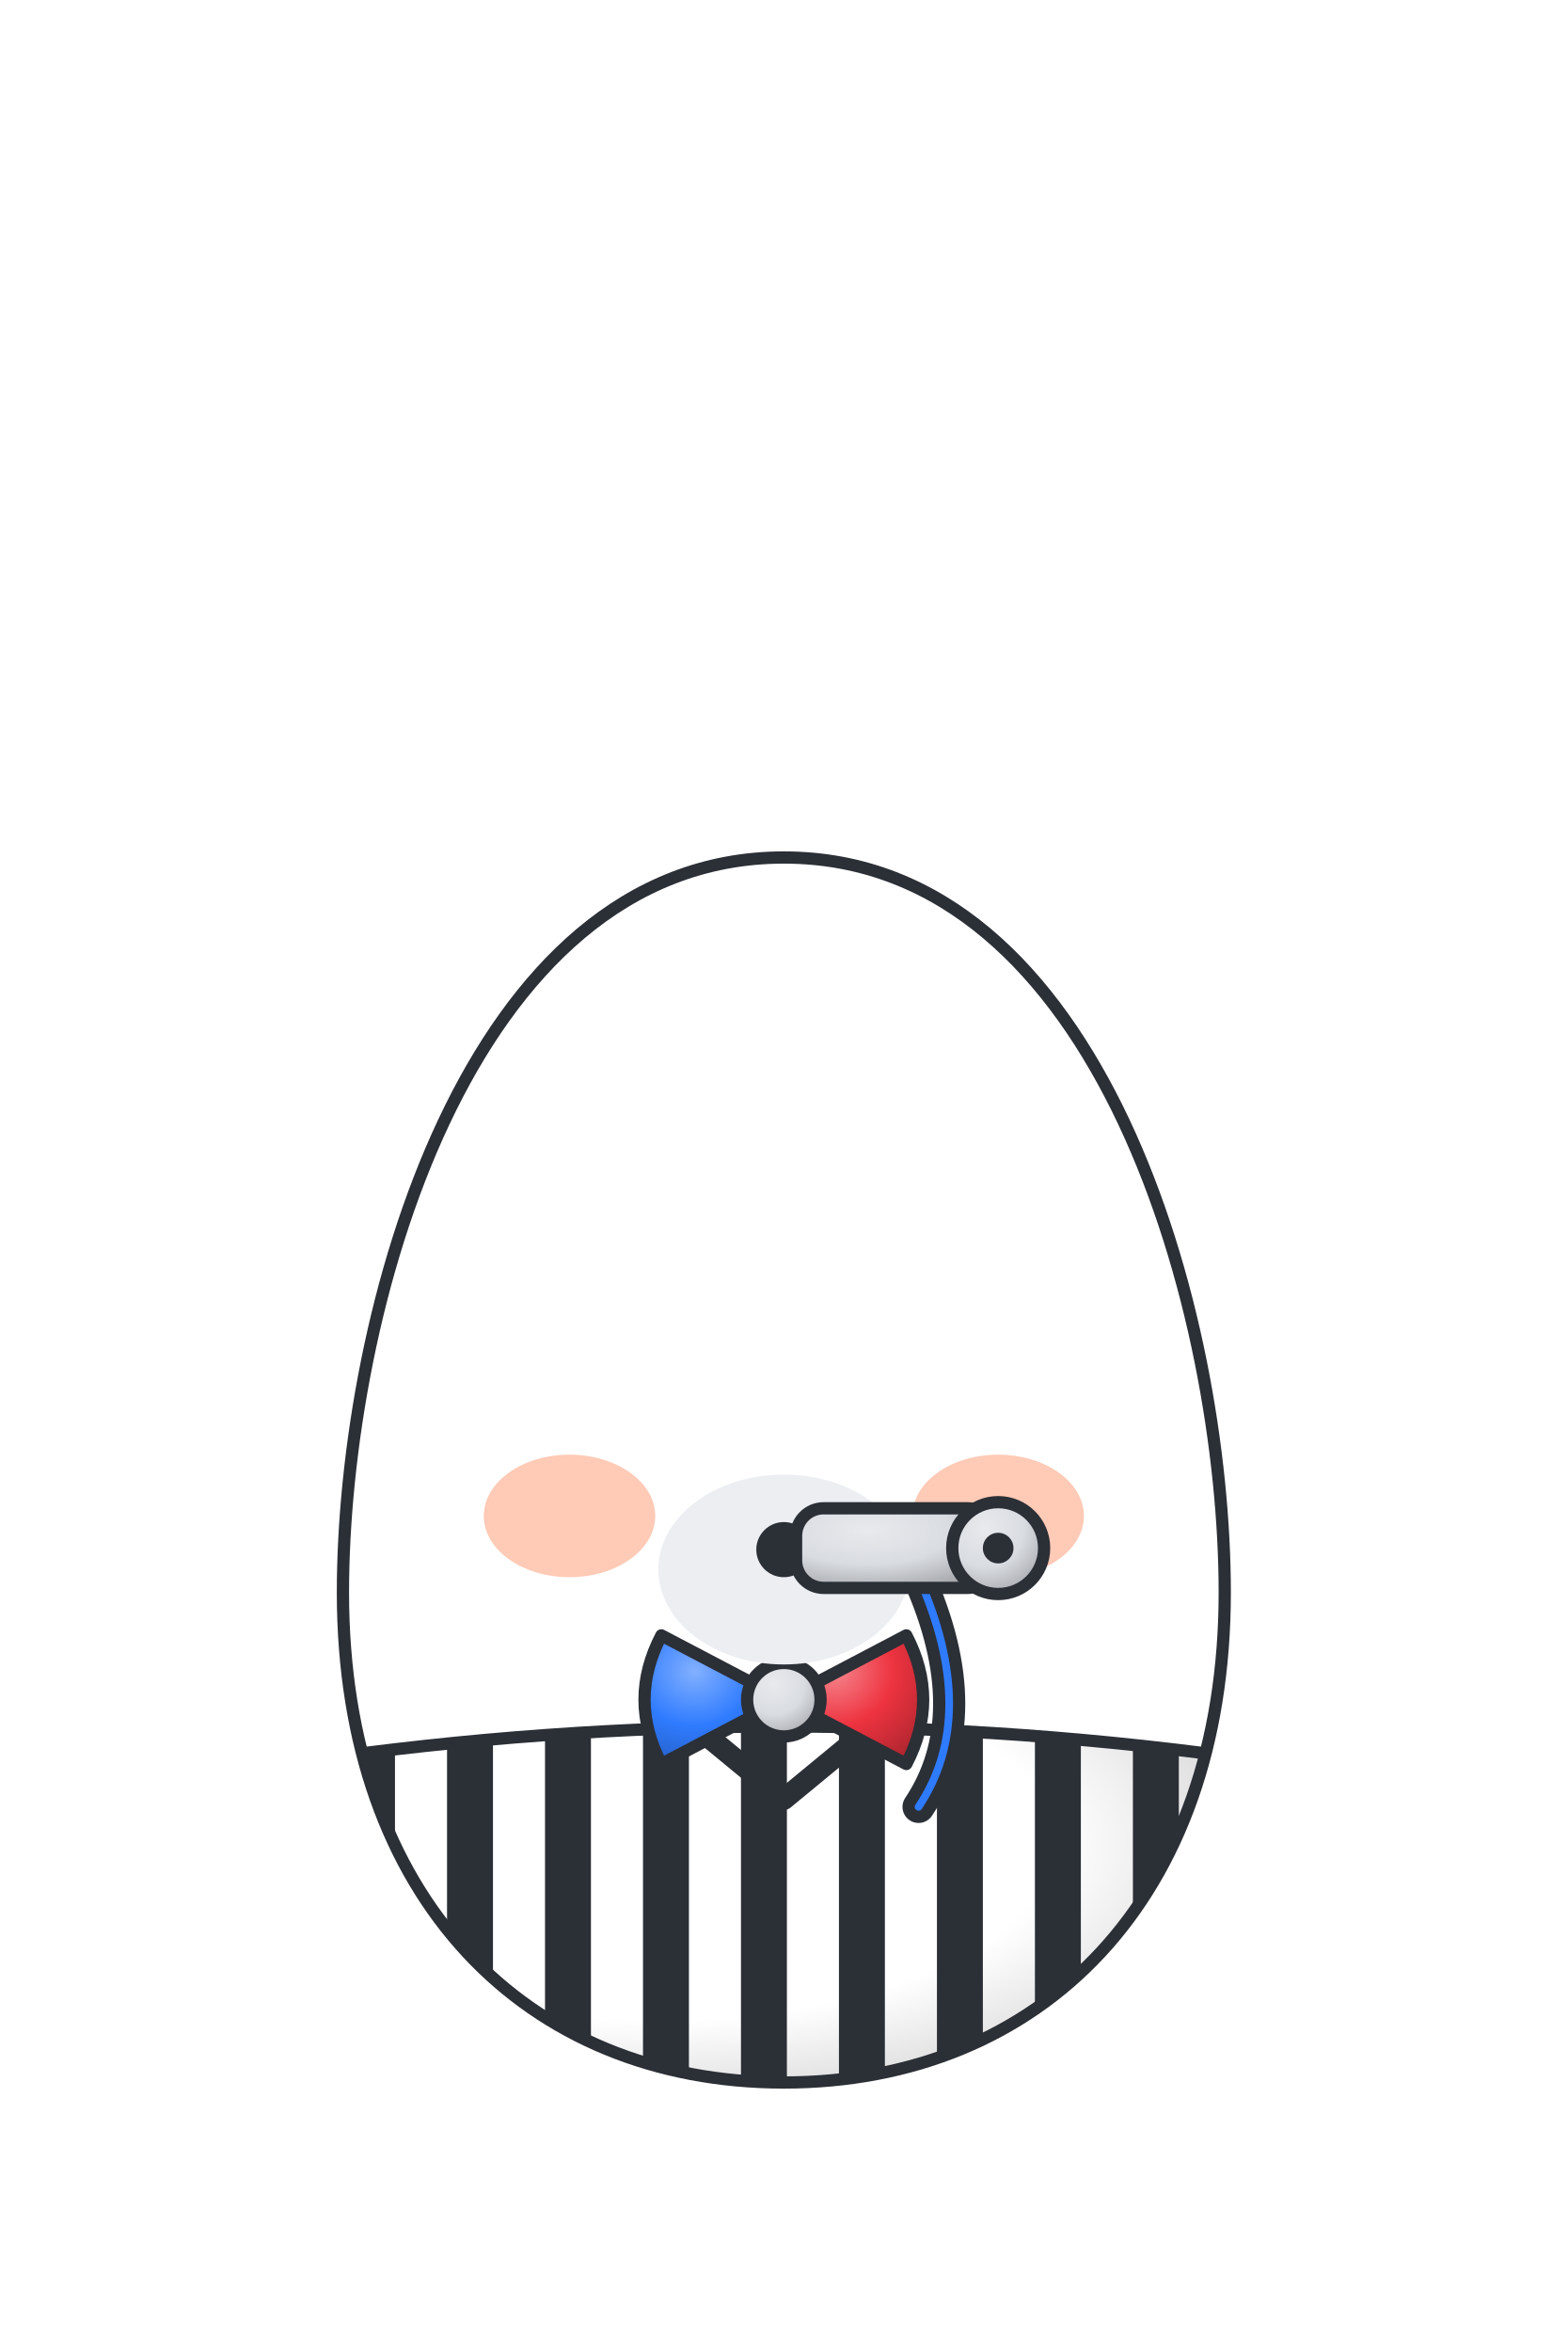
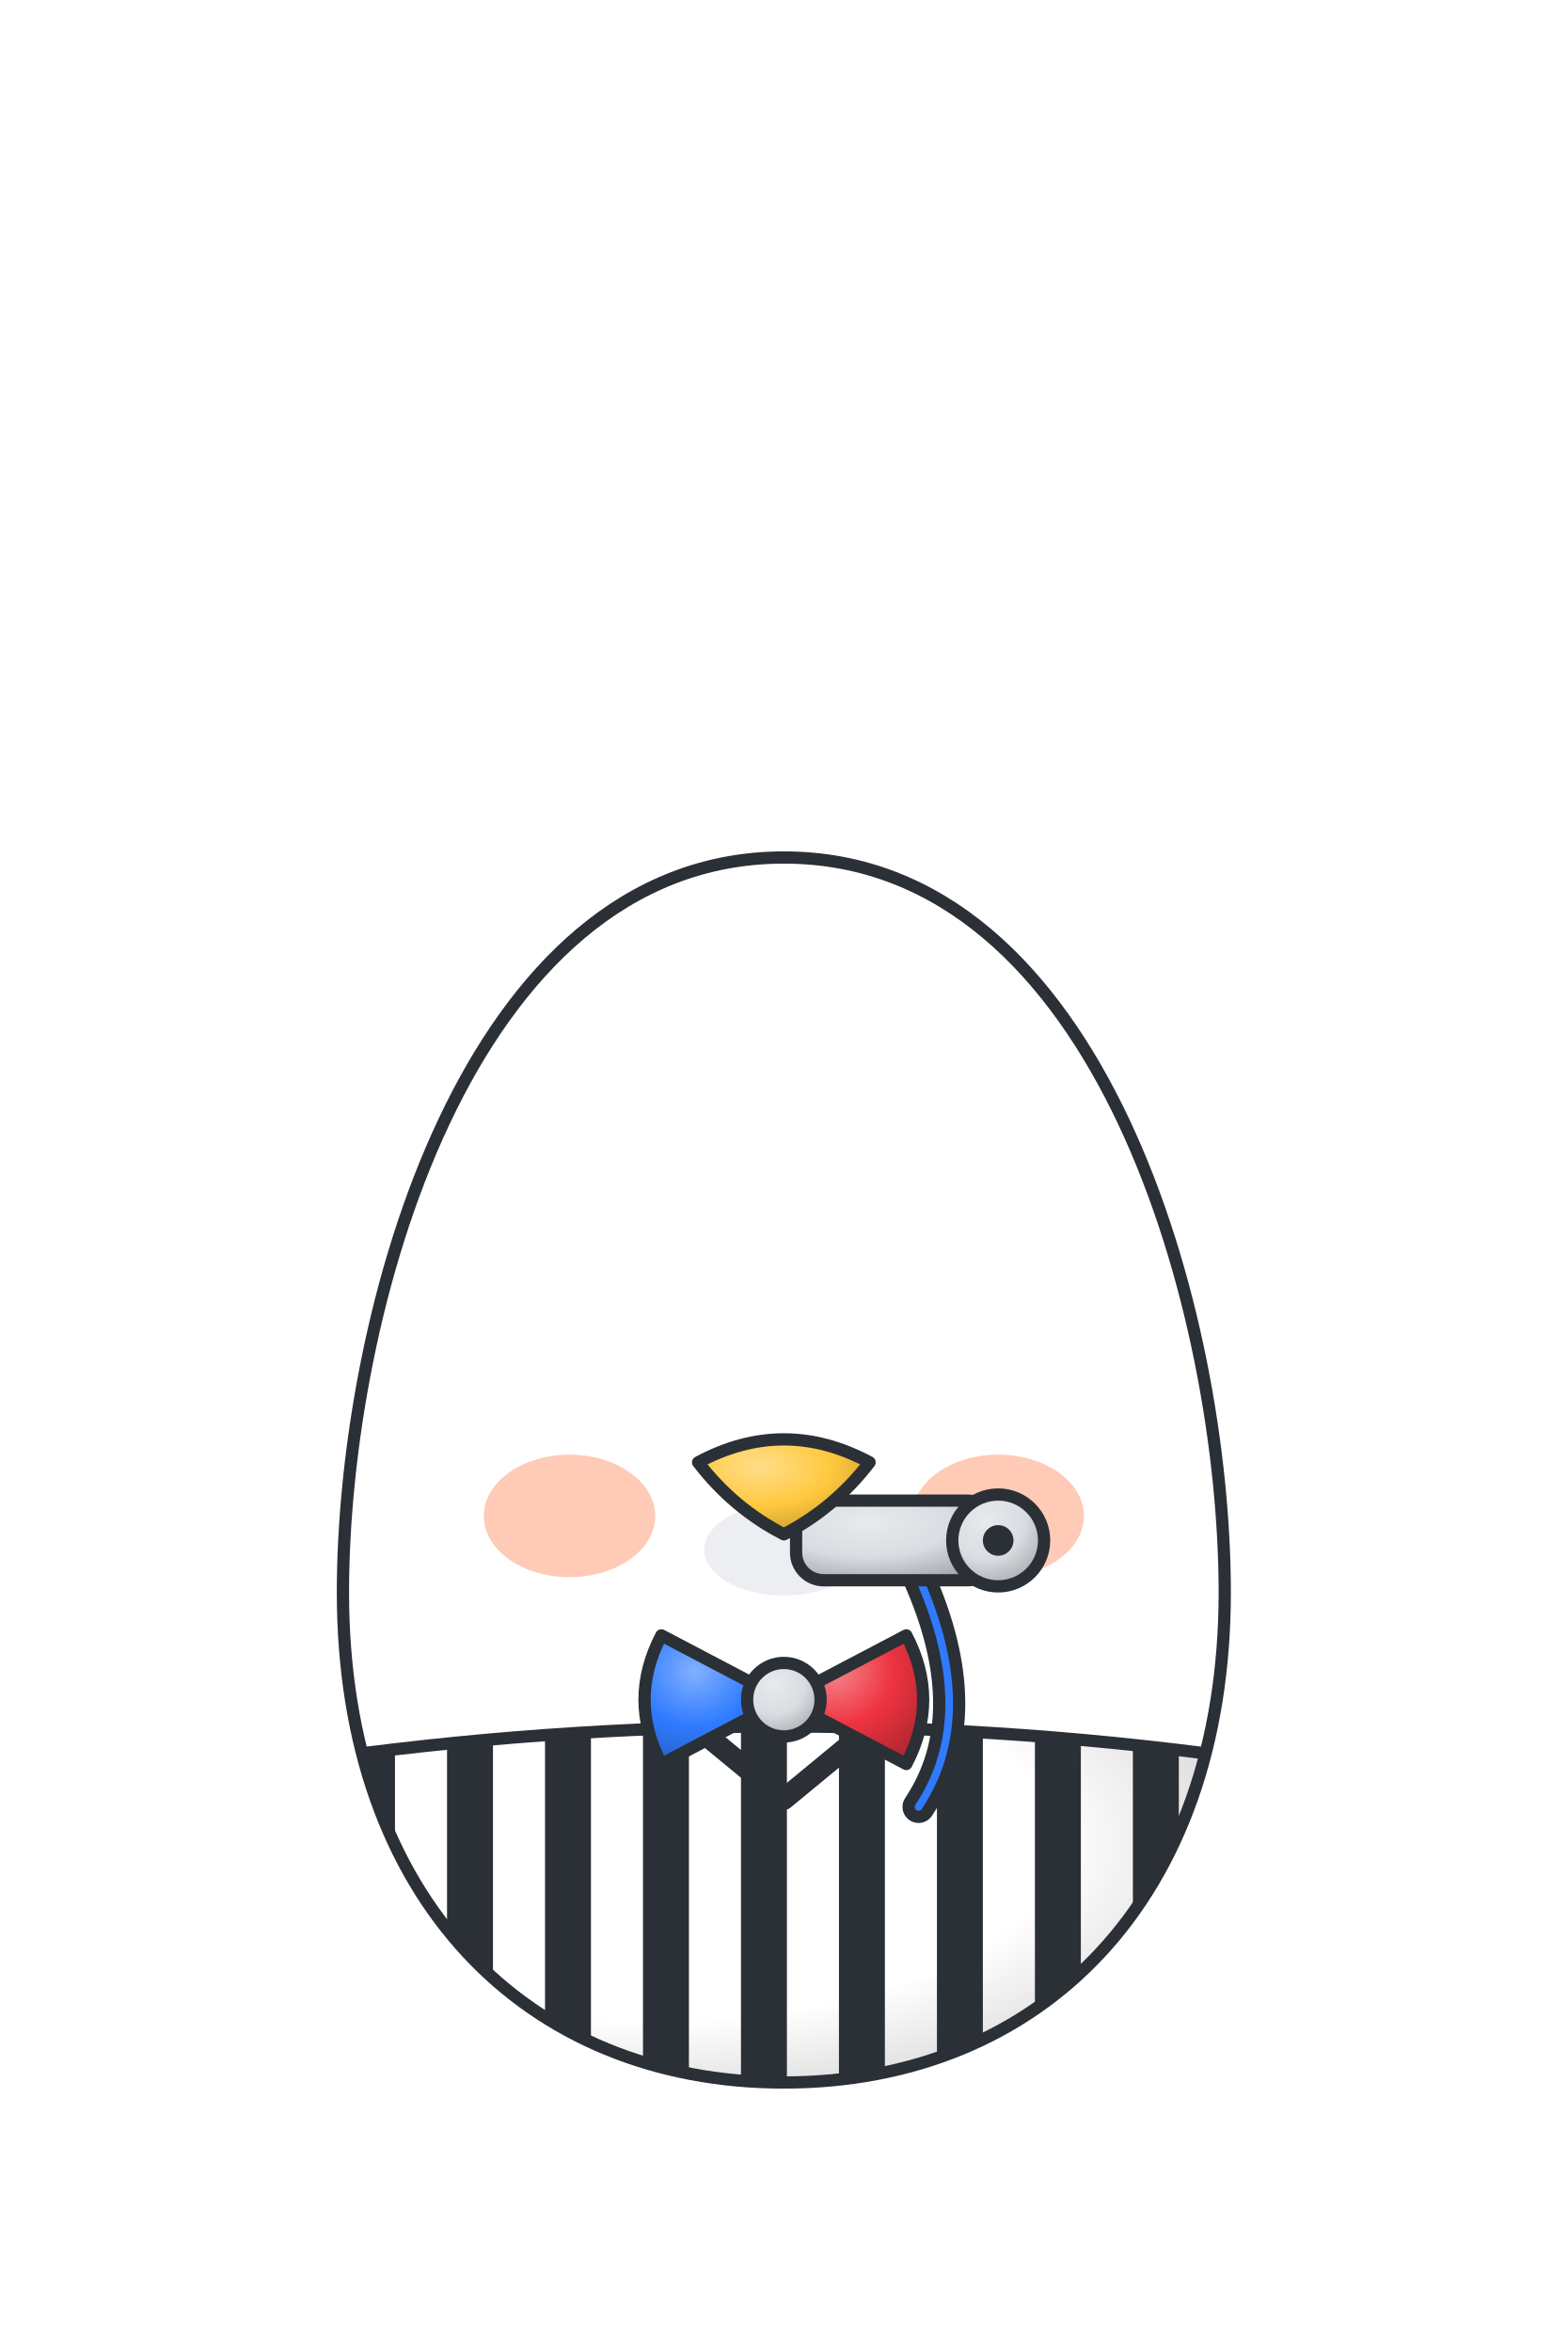
<svg xmlns="http://www.w3.org/2000/svg" width="1024" height="1536" viewBox="0 0 1024 1536">
  <defs>
    <filter id="soft" x="-50%" y="-50%" width="200%" height="200%">
      <feGaussianBlur stdDeviation="14" />
    </filter>
    <filter id="glow" x="-50%" y="-50%" width="200%" height="200%">
      <feGaussianBlur stdDeviation="30" />
    </filter>
    <clipPath id="egg1">
      <path d="M512,560 C720,560 800,860 800,1040 C800,1240 680,1360 512,1360 C344,1360 224,1240 224,1040 C224,860 304,560 512,560 Z" />
    </clipPath>
    <radialGradient id="ballFFFFFF" cx="0.36" cy="0.28" r="0.85">
      <stop offset="0" stop-color="#FFFFFF" />
      <stop offset="0.5" stop-color="#FFFFFF" />
      <stop offset="1" stop-color="#B8B8B8" />
    </radialGradient>
    <clipPath id="shirt2">
      <path d="M200,1150 Q512,1105 824,1150 L824,1400 L200,1400 Z" />
    </clipPath>
    <radialGradient id="ball2F7BFF" cx="0.36" cy="0.28" r="0.85">
      <stop offset="0" stop-color="#82B0FF" />
      <stop offset="0.5" stop-color="#2F7BFF" />
      <stop offset="1" stop-color="#2259B8" />
    </radialGradient>
    <radialGradient id="ballEE3340" cx="0.36" cy="0.28" r="0.85">
      <stop offset="0" stop-color="#F5858C" />
      <stop offset="0.5" stop-color="#EE3340" />
      <stop offset="1" stop-color="#AB252E" />
    </radialGradient>
    <radialGradient id="ballD9DCE1" cx="0.36" cy="0.28" r="0.85">
      <stop offset="0" stop-color="#E8EAED" />
      <stop offset="0.5" stop-color="#D9DCE1" />
      <stop offset="1" stop-color="#9C9EA2" />
    </radialGradient>
+     <radialGradient id="ballFFC83D" cx="0.36" cy="0.28" r="0.85">
+       <stop offset="0" stop-color="#FFDE8B" />
+       <stop offset="0.5" stop-color="#FFC83D" />
+       <stop offset="1" stop-color="#B8902C" />
+     </radialGradient>
  </defs>
  <g clip-path="url(#egg1)">
    <path d="M200,1150 Q512,1105 824,1150 L824,1400 L200,1400 Z" fill="url(#ballFFFFFF)" />
    <g clip-path="url(#shirt2)">
      <rect x="228" y="1100" width="30" height="300" fill="#2B2F36" />
      <rect x="292" y="1100" width="30" height="300" fill="#2B2F36" />
      <rect x="356" y="1100" width="30" height="300" fill="#2B2F36" />
      <rect x="420" y="1100" width="30" height="300" fill="#2B2F36" />
      <rect x="484" y="1100" width="30" height="300" fill="#2B2F36" />
      <rect x="548" y="1100" width="30" height="300" fill="#2B2F36" />
      <rect x="612" y="1100" width="30" height="300" fill="#2B2F36" />
      <rect x="676" y="1100" width="30" height="300" fill="#2B2F36" />
      <rect x="740" y="1100" width="30" height="300" fill="#2B2F36" />
      <rect x="804" y="1100" width="30" height="300" fill="#2B2F36" />
    </g>
    <path d="M200,1150 Q512,1105 824,1150" fill="none" stroke="#2B2F36" stroke-width="8" />
  </g>
  <path d="M512,560 C720,560 800,860 800,1040 C800,1240 680,1360 512,1360 C344,1360 224,1240 224,1040 C224,860 304,560 512,560 Z" fill="none" stroke="#2B2F36" stroke-width="8" />
  <path d="M455,1128 L512,1175 L569,1128" fill="none" stroke="#2B2F36" stroke-width="14" stroke-linecap="round" stroke-linejoin="round" />
  <path d="M512,1110 L432,1068 Q410,1110 432,1152 Z" fill="url(#ball2F7BFF)" stroke="#2B2F36" stroke-width="8" stroke-linejoin="round" />
  <path d="M512,1110 L592,1068 Q614,1110 592,1152 Z" fill="url(#ballEE3340)" stroke="#2B2F36" stroke-width="8" stroke-linejoin="round" />
  <circle cx="512" cy="1110" r="24" fill="url(#ballD9DCE1)" stroke="#2B2F36" stroke-width="8" />
-   <ellipse cx="512" cy="1025" rx="82" ry="62" fill="#ECEEF2" />
+   <ellipse cx="512" cy="1012" rx="52" ry="30" fill="#ECEEF2" />
  <ellipse cx="372" cy="990" rx="56" ry="40" fill="#FF9E7A" opacity="0.55" />
  <ellipse cx="652" cy="990" rx="56" ry="40" fill="#FF9E7A" opacity="0.55" />
  <path d="M600,1030 Q640,1120 600,1180" fill="none" stroke="#2B2F36" stroke-width="21" stroke-linecap="round" stroke-linejoin="round" />
  <path d="M600,1030 Q640,1120 600,1180" fill="none" stroke="#2F7BFF" stroke-width="5" stroke-linecap="round" stroke-linejoin="round" />
-   <circle cx="512" cy="1012" r="18" fill="#2B2F36" />
-   <rect x="520" y="985" width="130" height="52" rx="18" fill="url(#ballD9DCE1)" stroke="#2B2F36" stroke-width="8" />
-   <circle cx="652" cy="1011" r="30" fill="url(#ballD9DCE1)" stroke="#2B2F36" stroke-width="8" />
-   <circle cx="652" cy="1011" r="10" fill="#2B2F36" />
+   <rect x="520" y="980" width="130" height="52" rx="18" fill="url(#ballD9DCE1)" stroke="#2B2F36" stroke-width="8" />
+   <circle cx="652" cy="1006" r="30" fill="url(#ballD9DCE1)" stroke="#2B2F36" stroke-width="8" />
+   <circle cx="652" cy="1006" r="10" fill="#2B2F36" />
+   <path d="M456,955 Q512,925 568,955 Q545,985 512,1002 Q479,985 456,955 Z" fill="url(#ballFFC83D)" stroke="#2B2F36" stroke-width="8" stroke-linejoin="round" />
</svg>
